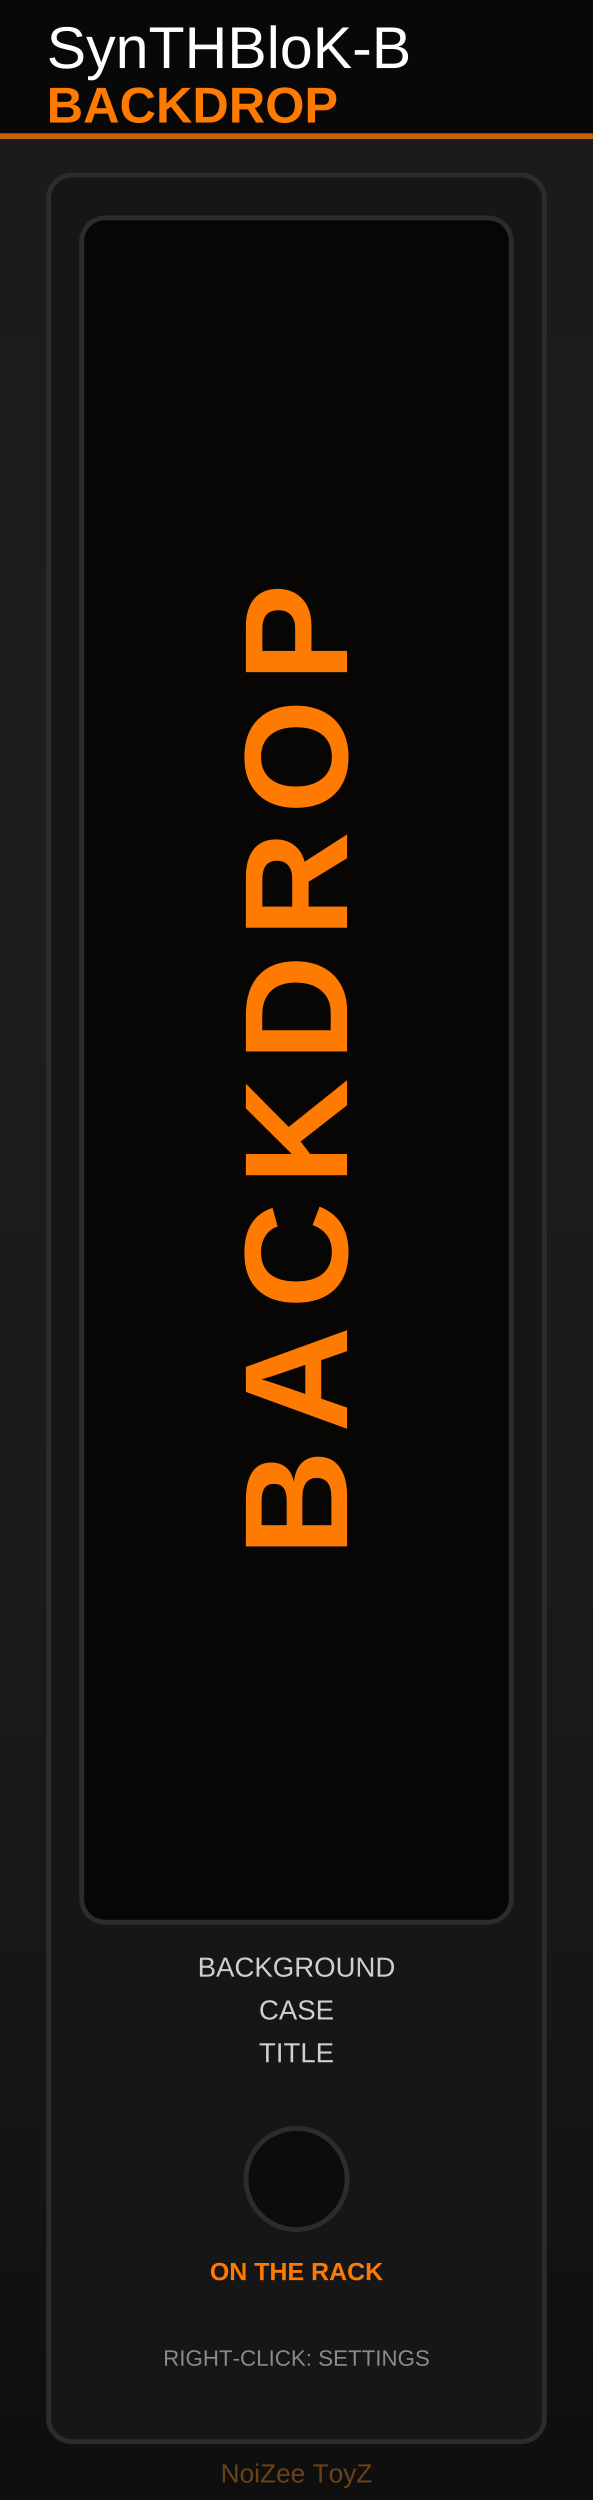
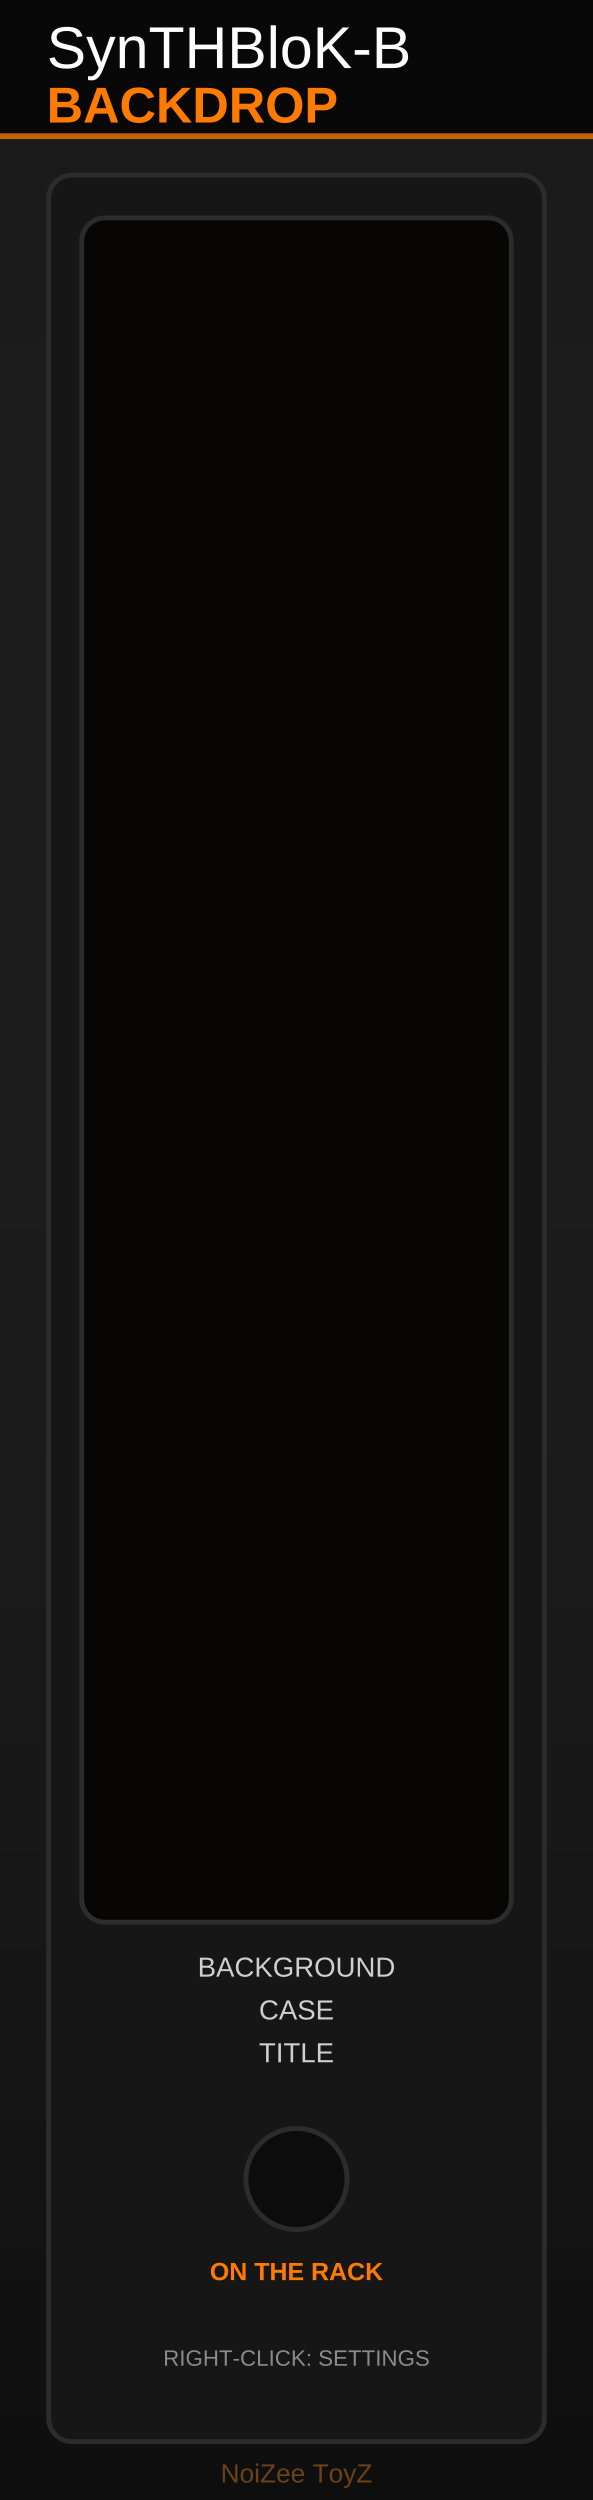
<svg xmlns="http://www.w3.org/2000/svg" width="30.48mm" height="128.5mm" viewBox="0 0 30.48 128.5">
  <rect x="0" y="0" width="30.48" height="128.5" fill="#111111" />
  <defs>
    <linearGradient id="fxg" x1="0" y1="0" x2="0" y2="1">
      <stop offset="0" stop-color="#ffffff" stop-opacity="0.035" />
      <stop offset="1" stop-color="#000000" stop-opacity="0.16" />
    </linearGradient>
  </defs>
  <rect x="0" y="0" width="30.48" height="128.5" fill="url(#fxg)" />
  <path fill="#080808" d="M0,0 H30.48 V7 H0 Z" />
  <path d="M0,7 H30.48" stroke="#ff7a00" stroke-width="0.3" stroke-opacity="0.75" fill="none" />
  <path fill="#ffffff" d="M4.287 2.923Q4.287 3.212 4.06 3.371Q3.834 3.53 3.423 3.53Q2.66 3.53 2.538 2.999L2.812 2.944Q2.86 3.132 3.014 3.22Q3.168 3.309 3.434 3.309Q3.708 3.309 3.857 3.214Q4.006 3.12 4.006 2.938Q4.006 2.836 3.96 2.772Q3.913 2.708 3.828 2.666Q3.744 2.625 3.627 2.597Q3.509 2.569 3.367 2.536Q3.119 2.481 2.991 2.426Q2.863 2.371 2.789 2.304Q2.714 2.236 2.675 2.146Q2.636 2.055 2.636 1.938Q2.636 1.67 2.841 1.524Q3.047 1.379 3.429 1.379Q3.785 1.379 3.974 1.488Q4.162 1.597 4.238 1.86L3.959 1.909Q3.913 1.742 3.784 1.668Q3.655 1.593 3.426 1.593Q3.176 1.593 3.044 1.676Q2.912 1.759 2.912 1.923Q2.912 2.02 2.963 2.083Q3.014 2.146 3.11 2.19Q3.207 2.233 3.495 2.297Q3.591 2.319 3.687 2.342Q3.782 2.365 3.87 2.397Q3.957 2.429 4.034 2.472Q4.11 2.515 4.166 2.577Q4.223 2.64 4.255 2.724Q4.287 2.809 4.287 2.923ZM4.709 4.13Q4.6 4.13 4.525 4.114V3.914Q4.582 3.923 4.65 3.923Q4.899 3.923 5.044 3.556L5.07 3.493L4.433 1.895H4.718L5.056 2.782Q5.064 2.803 5.074 2.832Q5.085 2.861 5.141 3.025Q5.197 3.19 5.202 3.209L5.305 2.917L5.657 1.895H5.939L5.322 3.5Q5.222 3.757 5.136 3.882Q5.05 4.007 4.946 4.069Q4.841 4.13 4.709 4.13ZM7.168 3.5V2.483Q7.168 2.324 7.137 2.236Q7.106 2.149 7.038 2.11Q6.97 2.072 6.838 2.072Q6.645 2.072 6.534 2.204Q6.422 2.336 6.422 2.57V3.5H6.155V2.238Q6.155 1.958 6.146 1.895H6.399Q6.4 1.903 6.402 1.935Q6.403 1.968 6.405 2.01Q6.407 2.052 6.41 2.17H6.415Q6.507 2.003 6.628 1.935Q6.749 1.866 6.928 1.866Q7.192 1.866 7.314 1.997Q7.437 2.128 7.437 2.431V3.5ZM8.702 1.642V3.5H8.42V1.642H7.702V1.41H9.42V1.642ZM11.152 3.5V2.532H10.022V3.5H9.739V1.41H10.022V2.294H11.152V1.41H11.435V3.5ZM13.549 2.911Q13.549 3.19 13.346 3.345Q13.142 3.5 12.781 3.5H11.932V1.41H12.692Q13.427 1.41 13.427 1.917Q13.427 2.103 13.323 2.229Q13.22 2.355 13.03 2.398Q13.279 2.428 13.414 2.565Q13.549 2.702 13.549 2.911ZM13.142 1.952Q13.142 1.783 13.027 1.71Q12.911 1.637 12.692 1.637H12.216V2.299H12.692Q12.919 2.299 13.031 2.213Q13.142 2.128 13.142 1.952ZM13.263 2.889Q13.263 2.52 12.744 2.52H12.216V3.273H12.766Q13.025 3.273 13.144 3.177Q13.263 3.08 13.263 2.889ZM13.914 3.5V1.299H14.181V3.5ZM15.946 2.696Q15.946 3.117 15.76 3.324Q15.575 3.53 15.222 3.53Q14.87 3.53 14.691 3.315Q14.511 3.101 14.511 2.696Q14.511 1.866 15.231 1.866Q15.599 1.866 15.772 2.068Q15.946 2.27 15.946 2.696ZM15.665 2.696Q15.665 2.364 15.567 2.213Q15.468 2.063 15.235 2.063Q15.001 2.063 14.896 2.216Q14.792 2.37 14.792 2.696Q14.792 3.014 14.895 3.173Q14.998 3.332 15.219 3.332Q15.459 3.332 15.562 3.178Q15.665 3.024 15.665 2.696ZM17.714 3.5 16.879 2.491 16.606 2.699V3.5H16.322V1.41H16.606V2.457L17.613 1.41H17.946L17.057 2.318L18.065 3.5ZM18.234 2.812V2.575H18.976V2.812ZM20.977 2.911Q20.977 3.19 20.773 3.345Q20.57 3.5 20.208 3.5H19.36V1.41H20.119Q20.855 1.41 20.855 1.917Q20.855 2.103 20.751 2.229Q20.647 2.355 20.457 2.398Q20.707 2.428 20.842 2.565Q20.977 2.702 20.977 2.911ZM20.57 1.952Q20.57 1.783 20.454 1.71Q20.339 1.637 20.119 1.637H19.643V2.299H20.119Q20.346 2.299 20.458 2.213Q20.57 2.128 20.57 1.952ZM20.69 2.889Q20.69 2.52 20.171 2.52H19.643V3.273H20.193Q20.453 3.273 20.572 3.177Q20.69 3.08 20.69 2.889Z" />
  <path fill="#ff7a00" d="M4.154 5.791Q4.154 6.034 3.972 6.167Q3.79 6.3 3.466 6.3H2.573V4.517H3.39Q3.716 4.517 3.884 4.63Q4.052 4.743 4.052 4.965Q4.052 5.117 3.967 5.221Q3.883 5.325 3.711 5.362Q3.928 5.387 4.041 5.498Q4.154 5.609 4.154 5.791ZM3.676 5.015Q3.676 4.895 3.599 4.845Q3.523 4.794 3.372 4.794H2.947V5.236H3.375Q3.533 5.236 3.604 5.181Q3.676 5.125 3.676 5.015ZM3.78 5.762Q3.78 5.512 3.42 5.512H2.947V6.023H3.434Q3.614 6.023 3.697 5.958Q3.78 5.892 3.78 5.762ZM5.706 6.3 5.548 5.844H4.868L4.71 6.3H4.336L4.987 4.517H5.427L6.075 6.3ZM5.207 4.791 5.2 4.819Q5.187 4.865 5.169 4.923Q5.151 4.981 4.952 5.563H5.464L5.288 5.051L5.234 4.879ZM7.15 6.032Q7.488 6.032 7.619 5.692L7.945 5.815Q7.84 6.073 7.637 6.199Q7.433 6.325 7.15 6.325Q6.72 6.325 6.485 6.082Q6.25 5.838 6.25 5.4Q6.25 4.961 6.477 4.726Q6.703 4.49 7.133 4.49Q7.447 4.49 7.645 4.616Q7.842 4.742 7.922 4.986L7.593 5.076Q7.551 4.942 7.429 4.863Q7.307 4.784 7.141 4.784Q6.888 4.784 6.757 4.941Q6.626 5.098 6.626 5.4Q6.626 5.708 6.761 5.87Q6.896 6.032 7.15 6.032ZM9.423 6.3 8.783 5.481 8.562 5.649V6.3H8.189V4.517H8.562V5.325L9.366 4.517H9.801L9.039 5.271L9.863 6.3ZM11.65 5.395Q11.65 5.671 11.542 5.877Q11.434 6.082 11.236 6.191Q11.038 6.3 10.782 6.3H10.061V4.517H10.706Q11.157 4.517 11.404 4.744Q11.65 4.971 11.65 5.395ZM11.275 5.395Q11.275 5.108 11.125 4.957Q10.976 4.805 10.699 4.805H10.434V6.011H10.751Q10.991 6.011 11.133 5.846Q11.275 5.68 11.275 5.395ZM13.158 6.3 12.744 5.623H12.306V6.3H11.933V4.517H12.824Q13.143 4.517 13.316 4.654Q13.489 4.791 13.489 5.048Q13.489 5.236 13.383 5.372Q13.277 5.508 13.096 5.551L13.578 6.3ZM13.114 5.063Q13.114 4.807 12.784 4.807H12.306V5.333H12.795Q12.952 5.333 13.033 5.262Q13.114 5.191 13.114 5.063ZM15.538 5.4Q15.538 5.679 15.428 5.89Q15.318 6.101 15.113 6.213Q14.908 6.325 14.635 6.325Q14.215 6.325 13.976 6.078Q13.737 5.83 13.737 5.4Q13.737 4.971 13.975 4.731Q14.213 4.49 14.637 4.49Q15.061 4.49 15.3 4.733Q15.538 4.976 15.538 5.4ZM15.157 5.4Q15.157 5.112 15.021 4.948Q14.884 4.784 14.637 4.784Q14.387 4.784 14.25 4.946Q14.113 5.109 14.113 5.4Q14.113 5.694 14.253 5.863Q14.393 6.032 14.635 6.032Q14.885 6.032 15.021 5.867Q15.157 5.703 15.157 5.4ZM17.288 5.081Q17.288 5.253 17.209 5.389Q17.131 5.524 16.984 5.598Q16.838 5.672 16.637 5.672H16.194V6.3H15.821V4.517H16.622Q16.942 4.517 17.115 4.664Q17.288 4.812 17.288 5.081ZM16.912 5.088Q16.912 4.807 16.58 4.807H16.194V5.385H16.59Q16.745 5.385 16.828 5.308Q16.912 5.232 16.912 5.088Z" />
  <rect x="2.5" y="9" width="25.48" height="116.5" rx="1.2" fill="#161616" stroke="#2c2c2c" stroke-width="0.25" />
  <rect x="4.2" y="11.2" width="22.08" height="87.6" rx="1.2" fill="#070605" stroke="#2c2c2c" stroke-width="0.25" />
-   <g transform="translate(17.84 55) rotate(-90)">
-     <path fill="#ff7a00" d="M-19.874 -1.484Q-19.874 -0.775 -20.405 -0.388Q-20.937 0 -21.882 0H-24.484V-5.201H-22.104Q-21.151 -5.201 -20.662 -4.871Q-20.173 -4.54 -20.173 -3.894Q-20.173 -3.451 -20.418 -3.147Q-20.664 -2.842 -21.166 -2.735Q-20.535 -2.662 -20.204 -2.339Q-19.874 -2.016 -19.874 -1.484ZM-21.269 -3.747Q-21.269 -4.097 -21.493 -4.245Q-21.716 -4.393 -22.155 -4.393H-23.396V-3.104H-22.148Q-21.686 -3.104 -21.478 -3.265Q-21.269 -3.426 -21.269 -3.747ZM-20.967 -1.569Q-20.967 -2.3 -22.015 -2.3H-23.396V-0.808H-21.974Q-21.45 -0.808 -21.208 -0.999Q-20.967 -1.189 -20.967 -1.569ZM-14.448 0 -14.91 -1.329H-16.892L-17.353 0H-18.442L-16.545 -5.201H-15.26L-13.37 0ZM-15.903 -4.4 -15.925 -4.319Q-15.962 -4.186 -16.013 -4.016Q-16.065 -3.846 -16.648 -2.148H-15.153L-15.666 -3.643L-15.825 -4.145ZM-9.336 -0.783Q-8.351 -0.783 -7.967 -1.772L-7.018 -1.414Q-7.325 -0.661 -7.917 -0.293Q-8.509 0.074 -9.336 0.074Q-10.591 0.074 -11.276 -0.637Q-11.961 -1.347 -11.961 -2.625Q-11.961 -3.906 -11.3 -4.592Q-10.639 -5.279 -9.384 -5.279Q-8.469 -5.279 -7.893 -4.911Q-7.317 -4.544 -7.085 -3.832L-8.044 -3.57Q-8.166 -3.961 -8.522 -4.192Q-8.879 -4.422 -9.362 -4.422Q-10.1 -4.422 -10.483 -3.965Q-10.865 -3.507 -10.865 -2.625Q-10.865 -1.728 -10.471 -1.255Q-10.078 -0.783 -9.336 -0.783ZM-1.807 0 -3.674 -2.388 -4.317 -1.897V0H-5.406V-5.201H-4.317V-2.842L-1.973 -5.201H-0.703L-2.925 -3.001L-0.522 0ZM5.59 -2.639Q5.59 -1.835 5.275 -1.235Q4.959 -0.635 4.381 -0.317Q3.804 0 3.058 0H0.954V-5.201H2.836Q4.151 -5.201 4.87 -4.539Q5.59 -3.876 5.59 -2.639ZM4.494 -2.639Q4.494 -3.477 4.058 -3.918Q3.623 -4.36 2.814 -4.36H2.043V-0.842H2.966Q3.667 -0.842 4.08 -1.325Q4.494 -1.809 4.494 -2.639ZM10.887 0 9.68 -1.975H8.402V0H7.313V-5.201H9.912Q10.842 -5.201 11.348 -4.801Q11.854 -4.4 11.854 -3.651Q11.854 -3.104 11.544 -2.708Q11.234 -2.311 10.706 -2.185L12.112 0ZM10.758 -3.607Q10.758 -4.356 9.798 -4.356H8.402V-2.82H9.827Q10.285 -2.82 10.521 -3.027Q10.758 -3.234 10.758 -3.607ZM18.73 -2.625Q18.73 -1.812 18.409 -1.196Q18.088 -0.58 17.49 -0.253Q16.892 0.074 16.095 0.074Q14.869 0.074 14.173 -0.648Q13.477 -1.37 13.477 -2.625Q13.477 -3.876 14.171 -4.577Q14.865 -5.279 16.102 -5.279Q17.339 -5.279 18.034 -4.57Q18.73 -3.861 18.73 -2.625ZM17.619 -2.625Q17.619 -3.466 17.22 -3.944Q16.822 -4.422 16.102 -4.422Q15.371 -4.422 14.972 -3.948Q14.574 -3.474 14.574 -2.625Q14.574 -1.768 14.982 -1.275Q15.39 -0.783 16.095 -0.783Q16.826 -0.783 17.222 -1.262Q17.619 -1.742 17.619 -2.625ZM24.732 -3.555Q24.732 -3.053 24.503 -2.658Q24.274 -2.263 23.848 -2.047Q23.421 -1.831 22.834 -1.831H21.542V0H20.453V-5.201H22.79Q23.724 -5.201 24.228 -4.771Q24.732 -4.341 24.732 -3.555ZM23.635 -3.536Q23.635 -4.356 22.668 -4.356H21.542V-2.669H22.698Q23.148 -2.669 23.392 -2.892Q23.635 -3.116 23.635 -3.536Z" />
-   </g>
  <path fill="#cfcfcf" d="M11.031 101.325Q11.031 101.455 10.936 101.528Q10.841 101.6 10.672 101.6H10.276V100.625H10.631Q10.974 100.625 10.974 100.861Q10.974 100.948 10.926 101.007Q10.877 101.066 10.789 101.086Q10.905 101.1 10.968 101.164Q11.031 101.228 11.031 101.325ZM10.841 100.877Q10.841 100.799 10.787 100.765Q10.733 100.731 10.631 100.731H10.409V101.039H10.631Q10.737 101.039 10.789 101Q10.841 100.96 10.841 100.877ZM10.897 101.315Q10.897 101.142 10.655 101.142H10.409V101.494H10.665Q10.786 101.494 10.842 101.449Q10.897 101.404 10.897 101.315ZM11.913 101.6 11.802 101.315H11.357L11.245 101.6H11.108L11.506 100.625H11.656L12.048 101.6ZM11.58 100.724 11.573 100.744Q11.556 100.801 11.522 100.891L11.398 101.212H11.762L11.637 100.89Q11.618 100.842 11.598 100.782ZM12.599 100.718Q12.437 100.718 12.347 100.822Q12.257 100.927 12.257 101.108Q12.257 101.287 12.351 101.396Q12.445 101.505 12.605 101.505Q12.81 101.505 12.913 101.302L13.021 101.356Q12.96 101.482 12.851 101.548Q12.742 101.614 12.598 101.614Q12.451 101.614 12.343 101.553Q12.236 101.491 12.179 101.377Q12.123 101.264 12.123 101.108Q12.123 100.875 12.249 100.742Q12.375 100.61 12.598 100.61Q12.753 100.61 12.858 100.671Q12.963 100.732 13.012 100.852L12.886 100.893Q12.852 100.808 12.777 100.763Q12.702 100.718 12.599 100.718ZM13.84 101.6 13.45 101.129 13.323 101.226V101.6H13.191V100.625H13.323V101.113L13.793 100.625H13.949L13.534 101.048L14.004 101.6ZM14.091 101.108Q14.091 100.87 14.219 100.74Q14.346 100.61 14.577 100.61Q14.739 100.61 14.84 100.665Q14.941 100.72 14.995 100.84L14.869 100.877Q14.828 100.794 14.755 100.756Q14.682 100.718 14.573 100.718Q14.404 100.718 14.315 100.82Q14.226 100.922 14.226 101.108Q14.226 101.293 14.32 101.4Q14.415 101.507 14.583 101.507Q14.678 101.507 14.761 101.477Q14.844 101.448 14.895 101.399V101.223H14.604V101.112H15.017V101.448Q14.939 101.527 14.827 101.571Q14.714 101.614 14.583 101.614Q14.43 101.614 14.319 101.553Q14.208 101.492 14.15 101.377Q14.091 101.263 14.091 101.108ZM15.928 101.6 15.675 101.195H15.371V101.6H15.239V100.625H15.698Q15.863 100.625 15.952 100.698Q16.042 100.772 16.042 100.904Q16.042 101.012 15.979 101.086Q15.915 101.16 15.804 101.18L16.081 101.6ZM15.909 100.905Q15.909 100.82 15.851 100.775Q15.793 100.731 15.685 100.731H15.371V101.091H15.69Q15.795 101.091 15.852 101.042Q15.909 100.993 15.909 100.905ZM17.181 101.108Q17.181 101.261 17.123 101.376Q17.064 101.491 16.955 101.552Q16.845 101.614 16.697 101.614Q16.546 101.614 16.437 101.553Q16.328 101.492 16.271 101.377Q16.213 101.262 16.213 101.108Q16.213 100.874 16.342 100.742Q16.47 100.61 16.698 100.61Q16.847 100.61 16.956 100.669Q17.066 100.729 17.123 100.841Q17.181 100.954 17.181 101.108ZM17.046 101.108Q17.046 100.926 16.955 100.822Q16.864 100.718 16.698 100.718Q16.53 100.718 16.439 100.821Q16.348 100.923 16.348 101.108Q16.348 101.291 16.44 101.399Q16.533 101.507 16.697 101.507Q16.865 101.507 16.956 101.402Q17.046 101.298 17.046 101.108ZM17.755 101.614Q17.635 101.614 17.546 101.57Q17.457 101.527 17.407 101.444Q17.358 101.361 17.358 101.246V100.625H17.49V101.235Q17.49 101.368 17.558 101.437Q17.626 101.507 17.754 101.507Q17.886 101.507 17.959 101.435Q18.032 101.363 18.032 101.226V100.625H18.163V101.233Q18.163 101.352 18.113 101.437Q18.063 101.523 17.971 101.569Q17.879 101.614 17.755 101.614ZM19.021 101.6 18.5 100.769 18.503 100.837 18.507 100.952V101.6H18.389V100.625H18.543L19.07 101.461Q19.062 101.325 19.062 101.264V100.625H19.181V101.6ZM20.252 101.102Q20.252 101.253 20.193 101.366Q20.134 101.48 20.026 101.54Q19.919 101.6 19.777 101.6H19.413V100.625H19.735Q19.983 100.625 20.118 100.749Q20.252 100.873 20.252 101.102ZM20.119 101.102Q20.119 100.921 20.02 100.826Q19.921 100.731 19.732 100.731H19.545V101.494H19.762Q19.869 101.494 19.951 101.447Q20.032 101.4 20.076 101.311Q20.119 101.223 20.119 101.102Z" />
  <path fill="#cfcfcf" d="M13.858 102.918Q13.696 102.918 13.606 103.022Q13.516 103.127 13.516 103.308Q13.516 103.487 13.61 103.596Q13.704 103.705 13.864 103.705Q14.069 103.705 14.172 103.502L14.28 103.556Q14.219 103.682 14.11 103.748Q14.001 103.814 13.857 103.814Q13.71 103.814 13.602 103.753Q13.495 103.691 13.438 103.577Q13.382 103.464 13.382 103.308Q13.382 103.075 13.508 102.942Q13.634 102.81 13.857 102.81Q14.012 102.81 14.117 102.871Q14.222 102.932 14.271 103.052L14.145 103.093Q14.111 103.008 14.036 102.963Q13.961 102.918 13.858 102.918ZM15.141 103.8 15.03 103.515H14.586L14.473 103.8H14.336L14.734 102.825H14.885L15.276 103.8ZM14.808 102.924 14.802 102.944Q14.784 103.001 14.75 103.091L14.626 103.412H14.99L14.865 103.09Q14.846 103.042 14.826 102.982ZM16.16 103.531Q16.16 103.666 16.054 103.74Q15.948 103.814 15.757 103.814Q15.4 103.814 15.343 103.566L15.472 103.54Q15.494 103.628 15.566 103.67Q15.638 103.711 15.762 103.711Q15.89 103.711 15.959 103.667Q16.029 103.623 16.029 103.538Q16.029 103.49 16.007 103.46Q15.985 103.43 15.946 103.411Q15.906 103.392 15.852 103.378Q15.797 103.365 15.73 103.35Q15.615 103.325 15.555 103.299Q15.495 103.273 15.46 103.242Q15.426 103.21 15.407 103.168Q15.389 103.126 15.389 103.071Q15.389 102.946 15.485 102.878Q15.581 102.81 15.759 102.81Q15.926 102.81 16.013 102.861Q16.101 102.912 16.137 103.034L16.007 103.057Q15.985 102.98 15.925 102.945Q15.865 102.91 15.758 102.91Q15.641 102.91 15.579 102.949Q15.518 102.987 15.518 103.064Q15.518 103.109 15.542 103.139Q15.566 103.168 15.611 103.188Q15.656 103.209 15.79 103.239Q15.835 103.249 15.88 103.26Q15.924 103.271 15.965 103.285Q16.006 103.3 16.041 103.32Q16.077 103.34 16.103 103.369Q16.13 103.399 16.145 103.438Q16.16 103.477 16.16 103.531ZM16.341 103.8V102.825H17.081V102.933H16.473V103.246H17.039V103.352H16.473V103.692H17.109V103.8Z" />
  <path fill="#cfcfcf" d="M13.809 105.133V106H13.677V105.133H13.342V105.025H14.144V105.133ZM14.307 106V105.025H14.439V106ZM15.068 105.133V106H14.937V105.133H14.602V105.025H15.403V105.133ZM15.552 106V105.025H15.684V105.892H16.177V106ZM16.341 106V105.025H17.08V105.133H16.473V105.446H17.039V105.552H16.473V105.892H17.109V106Z" />
  <circle cx="15.24" cy="112" r="2.6" fill="#0c0c0c" stroke="#2c2c2c" stroke-width="0.25" />
  <path fill="#ff7a00" d="M11.731 116.755Q11.731 116.893 11.676 116.997Q11.622 117.102 11.52 117.157Q11.419 117.213 11.284 117.213Q11.076 117.213 10.958 117.09Q10.84 116.968 10.84 116.755Q10.84 116.542 10.957 116.423Q11.075 116.305 11.285 116.305Q11.495 116.305 11.613 116.425Q11.731 116.545 11.731 116.755ZM11.542 116.755Q11.542 116.612 11.475 116.531Q11.407 116.45 11.285 116.45Q11.161 116.45 11.093 116.53Q11.026 116.611 11.026 116.755Q11.026 116.9 11.095 116.984Q11.164 117.067 11.284 117.067Q11.408 117.067 11.475 116.986Q11.542 116.904 11.542 116.755ZM12.408 117.2 12.023 116.521Q12.034 116.619 12.034 116.68V117.2H11.87V116.318H12.081L12.471 117.003Q12.46 116.908 12.46 116.831V116.318H12.624V117.2ZM13.551 116.46V117.2H13.366V116.46H13.081V116.318H13.837V116.46ZM14.505 117.2V116.822H14.121V117.2H13.936V116.318H14.121V116.669H14.505V116.318H14.69V117.2ZM14.862 117.2V116.318H15.556V116.46H15.047V116.682H15.518V116.825H15.047V117.057H15.582V117.2ZM16.68 117.2 16.476 116.865H16.259V117.2H16.074V116.318H16.515Q16.673 116.318 16.759 116.386Q16.844 116.454 16.844 116.581Q16.844 116.673 16.792 116.741Q16.739 116.808 16.65 116.829L16.888 117.2ZM16.658 116.588Q16.658 116.461 16.496 116.461H16.259V116.722H16.501Q16.578 116.722 16.618 116.686Q16.658 116.651 16.658 116.588ZM17.624 117.2 17.546 116.975H17.209L17.131 117.2H16.946L17.268 116.318H17.486L17.807 117.2ZM17.377 116.454 17.374 116.467Q17.367 116.49 17.359 116.519Q17.35 116.547 17.251 116.836H17.504L17.417 116.582L17.39 116.497ZM18.339 117.067Q18.506 117.067 18.571 116.899L18.732 116.96Q18.68 117.088 18.579 117.15Q18.479 117.213 18.339 117.213Q18.126 117.213 18.009 117.092Q17.893 116.971 17.893 116.755Q17.893 116.537 18.005 116.421Q18.117 116.305 18.33 116.305Q18.486 116.305 18.583 116.367Q18.681 116.429 18.721 116.55L18.558 116.594Q18.537 116.528 18.477 116.489Q18.416 116.45 18.334 116.45Q18.209 116.45 18.144 116.527Q18.079 116.605 18.079 116.755Q18.079 116.907 18.146 116.987Q18.213 117.067 18.339 117.067ZM19.463 117.2 19.146 116.795 19.037 116.878V117.2H18.853V116.318H19.037V116.718L19.435 116.318H19.65L19.273 116.691L19.681 117.2Z" />
  <path fill="#8a8a8a" d="M9.039 121.6 8.833 121.272H8.588V121.6H8.481V120.811H8.852Q8.985 120.811 9.058 120.87Q9.13 120.93 9.13 121.036Q9.13 121.124 9.079 121.184Q9.028 121.244 8.938 121.26L9.162 121.6ZM9.023 121.037Q9.023 120.969 8.976 120.932Q8.929 120.896 8.841 120.896H8.588V121.188H8.846Q8.93 121.188 8.977 121.148Q9.023 121.109 9.023 121.037ZM9.321 121.6V120.811H9.428V121.6ZM9.592 121.202Q9.592 121.009 9.695 120.904Q9.798 120.799 9.984 120.799Q10.115 120.799 10.197 120.843Q10.279 120.887 10.323 120.985L10.221 121.015Q10.188 120.948 10.129 120.917Q10.07 120.886 9.982 120.886Q9.845 120.886 9.773 120.969Q9.7 121.051 9.7 121.202Q9.7 121.351 9.777 121.438Q9.854 121.524 9.989 121.524Q10.067 121.524 10.134 121.501Q10.201 121.477 10.242 121.437V121.295H10.006V121.205H10.341V121.477Q10.278 121.541 10.187 121.576Q10.096 121.611 9.989 121.611Q9.866 121.611 9.776 121.562Q9.686 121.513 9.639 121.42Q9.592 121.327 9.592 121.202ZM11.055 121.6V121.234H10.628V121.6H10.521V120.811H10.628V121.144H11.055V120.811H11.162V121.6ZM11.659 120.898V121.6H11.552V120.898H11.281V120.811H11.93V120.898ZM12.007 121.34V121.25H12.287V121.34ZM12.782 120.886Q12.651 120.886 12.578 120.97Q12.505 121.055 12.505 121.202Q12.505 121.347 12.581 121.435Q12.657 121.523 12.786 121.523Q12.952 121.523 13.036 121.359L13.123 121.403Q13.074 121.505 12.986 121.558Q12.898 121.611 12.781 121.611Q12.662 121.611 12.575 121.562Q12.488 121.512 12.442 121.42Q12.396 121.328 12.396 121.202Q12.396 121.013 12.498 120.906Q12.6 120.799 12.781 120.799Q12.907 120.799 12.992 120.848Q13.076 120.897 13.116 120.994L13.014 121.028Q12.987 120.959 12.926 120.923Q12.865 120.886 12.782 120.886ZM13.261 121.6V120.811H13.368V121.513H13.767V121.6ZM13.911 121.6V120.811H14.018V121.6ZM14.568 120.886Q14.437 120.886 14.364 120.97Q14.291 121.055 14.291 121.202Q14.291 121.347 14.367 121.435Q14.443 121.523 14.572 121.523Q14.738 121.523 14.821 121.359L14.909 121.403Q14.86 121.505 14.772 121.558Q14.684 121.611 14.567 121.611Q14.448 121.611 14.361 121.562Q14.273 121.512 14.228 121.42Q14.182 121.328 14.182 121.202Q14.182 121.013 14.284 120.906Q14.386 120.799 14.567 120.799Q14.693 120.799 14.777 120.848Q14.862 120.897 14.902 120.994L14.8 121.028Q14.773 120.959 14.712 120.923Q14.651 120.886 14.568 120.886ZM15.572 121.6 15.257 121.219 15.154 121.297V121.6H15.047V120.811H15.154V121.206L15.534 120.811H15.66L15.324 121.153L15.705 121.6ZM15.823 121.11V120.994H15.932V121.11ZM15.823 121.6V121.484H15.932V121.6ZM17.068 121.382Q17.068 121.491 16.983 121.551Q16.897 121.611 16.742 121.611Q16.454 121.611 16.408 121.411L16.511 121.39Q16.529 121.461 16.588 121.494Q16.646 121.528 16.746 121.528Q16.85 121.528 16.906 121.492Q16.962 121.457 16.962 121.388Q16.962 121.349 16.945 121.325Q16.927 121.301 16.895 121.285Q16.863 121.269 16.819 121.259Q16.775 121.248 16.721 121.236Q16.627 121.215 16.579 121.194Q16.53 121.174 16.502 121.148Q16.474 121.123 16.459 121.088Q16.445 121.054 16.445 121.01Q16.445 120.909 16.522 120.854Q16.6 120.799 16.744 120.799Q16.879 120.799 16.95 120.84Q17.021 120.881 17.05 120.98L16.944 120.999Q16.927 120.936 16.878 120.908Q16.83 120.879 16.743 120.879Q16.649 120.879 16.599 120.911Q16.549 120.942 16.549 121.004Q16.549 121.041 16.568 121.065Q16.588 121.088 16.624 121.105Q16.66 121.122 16.769 121.146Q16.805 121.154 16.842 121.163Q16.878 121.171 16.911 121.183Q16.944 121.195 16.973 121.212Q17.002 121.228 17.023 121.251Q17.044 121.275 17.056 121.307Q17.068 121.339 17.068 121.382ZM17.215 121.6V120.811H17.814V120.898H17.322V121.151H17.78V121.237H17.322V121.513H17.837V121.6ZM18.29 120.898V121.6H18.183V120.898H17.912V120.811H18.561V120.898ZM18.991 120.898V121.6H18.884V120.898H18.613V120.811H19.262V120.898ZM19.394 121.6V120.811H19.501V121.6ZM20.213 121.6 19.791 120.928 19.794 120.982 19.796 121.076V121.6H19.701V120.811H19.826L20.252 121.487Q20.246 121.378 20.246 121.328V120.811H20.342V121.6ZM20.493 121.202Q20.493 121.009 20.596 120.904Q20.7 120.799 20.886 120.799Q21.017 120.799 21.099 120.843Q21.181 120.887 21.225 120.985L21.123 121.015Q21.09 120.948 21.03 120.917Q20.971 120.886 20.883 120.886Q20.747 120.886 20.674 120.969Q20.602 121.051 20.602 121.202Q20.602 121.351 20.679 121.438Q20.756 121.524 20.891 121.524Q20.969 121.524 21.035 121.501Q21.102 121.477 21.144 121.437V121.295H20.908V121.205H21.243V121.477Q21.18 121.541 21.089 121.576Q20.998 121.611 20.891 121.611Q20.767 121.611 20.678 121.562Q20.588 121.513 20.541 121.42Q20.493 121.327 20.493 121.202ZM22.041 121.382Q22.041 121.491 21.956 121.551Q21.87 121.611 21.715 121.611Q21.426 121.611 21.38 121.411L21.484 121.39Q21.502 121.461 21.56 121.494Q21.618 121.528 21.719 121.528Q21.822 121.528 21.879 121.492Q21.935 121.457 21.935 121.388Q21.935 121.349 21.917 121.325Q21.9 121.301 21.868 121.285Q21.836 121.269 21.792 121.259Q21.747 121.248 21.694 121.236Q21.6 121.215 21.552 121.194Q21.503 121.174 21.475 121.148Q21.447 121.123 21.432 121.088Q21.417 121.054 21.417 121.01Q21.417 120.909 21.495 120.854Q21.573 120.799 21.717 120.799Q21.852 120.799 21.923 120.84Q21.994 120.881 22.022 120.98L21.917 120.999Q21.9 120.936 21.851 120.908Q21.802 120.879 21.716 120.879Q21.621 120.879 21.571 120.911Q21.522 120.942 21.522 121.004Q21.522 121.041 21.541 121.065Q21.56 121.088 21.597 121.105Q21.633 121.122 21.742 121.146Q21.778 121.154 21.814 121.163Q21.85 121.171 21.884 121.183Q21.917 121.195 21.945 121.212Q21.974 121.228 21.996 121.251Q22.017 121.275 22.029 121.307Q22.041 121.339 22.041 121.382Z" />
  <path fill="#6b4217" d="M12.052 127.6 11.555 126.809 11.558 126.873 11.562 126.983V127.6H11.45V126.671H11.596L12.098 127.468Q12.09 127.338 12.09 127.28V126.671H12.204V127.6ZM13.008 127.243Q13.008 127.43 12.926 127.522Q12.843 127.613 12.686 127.613Q12.53 127.613 12.45 127.518Q12.371 127.423 12.371 127.243Q12.371 126.874 12.69 126.874Q12.854 126.874 12.931 126.964Q13.008 127.054 13.008 127.243ZM12.883 127.243Q12.883 127.095 12.84 127.028Q12.796 126.961 12.692 126.961Q12.588 126.961 12.542 127.029Q12.495 127.098 12.495 127.243Q12.495 127.384 12.541 127.455Q12.587 127.526 12.685 127.526Q12.792 127.526 12.838 127.457Q12.883 127.388 12.883 127.243ZM13.155 126.735V126.622H13.274V126.735ZM13.155 127.6V126.887H13.274V127.6ZM14.147 127.6H13.407V127.506L13.973 126.774H13.456V126.671H14.116V126.763L13.551 127.497H14.147ZM14.371 127.268Q14.371 127.391 14.422 127.458Q14.473 127.524 14.57 127.524Q14.647 127.524 14.694 127.493Q14.74 127.462 14.757 127.415L14.861 127.444Q14.797 127.613 14.57 127.613Q14.412 127.613 14.329 127.519Q14.247 127.425 14.247 127.239Q14.247 127.062 14.329 126.968Q14.412 126.874 14.566 126.874Q14.88 126.874 14.88 127.253V127.268ZM14.757 127.177Q14.748 127.065 14.7 127.013Q14.653 126.961 14.564 126.961Q14.477 126.961 14.427 127.019Q14.376 127.077 14.373 127.177ZM15.122 127.268Q15.122 127.391 15.173 127.458Q15.224 127.524 15.321 127.524Q15.398 127.524 15.445 127.493Q15.491 127.462 15.508 127.415L15.612 127.444Q15.548 127.613 15.321 127.613Q15.163 127.613 15.08 127.519Q14.997 127.425 14.997 127.239Q14.997 127.062 15.08 126.968Q15.163 126.874 15.316 126.874Q15.631 126.874 15.631 127.253V127.268ZM15.508 127.177Q15.498 127.065 15.451 127.013Q15.403 126.961 15.314 126.961Q15.228 126.961 15.178 127.019Q15.127 127.077 15.123 127.177ZM16.541 126.774V127.6H16.415V126.774H16.096V126.671H16.86V126.774ZM17.585 127.243Q17.585 127.43 17.502 127.522Q17.42 127.613 17.263 127.613Q17.107 127.613 17.027 127.518Q16.947 127.423 16.947 127.243Q16.947 126.874 17.267 126.874Q17.43 126.874 17.508 126.964Q17.585 127.054 17.585 127.243ZM17.46 127.243Q17.46 127.095 17.416 127.028Q17.372 126.961 17.269 126.961Q17.165 126.961 17.118 127.029Q17.072 127.098 17.072 127.243Q17.072 127.384 17.118 127.455Q17.163 127.526 17.262 127.526Q17.368 127.526 17.414 127.457Q17.46 127.388 17.46 127.243ZM17.767 127.88Q17.719 127.88 17.686 127.873V127.784Q17.711 127.788 17.741 127.788Q17.852 127.788 17.916 127.625L17.927 127.597L17.645 126.887H17.771L17.922 127.281Q17.925 127.29 17.929 127.303Q17.934 127.316 17.959 127.389Q17.984 127.462 17.986 127.471L18.032 127.341L18.189 126.887H18.314L18.04 127.6Q17.995 127.714 17.957 127.77Q17.919 127.825 17.872 127.853Q17.826 127.88 17.767 127.88ZM19.099 127.6H18.359V127.506L18.925 126.774H18.407V126.671H19.068V126.763L18.502 127.497H19.099Z" />
</svg>
